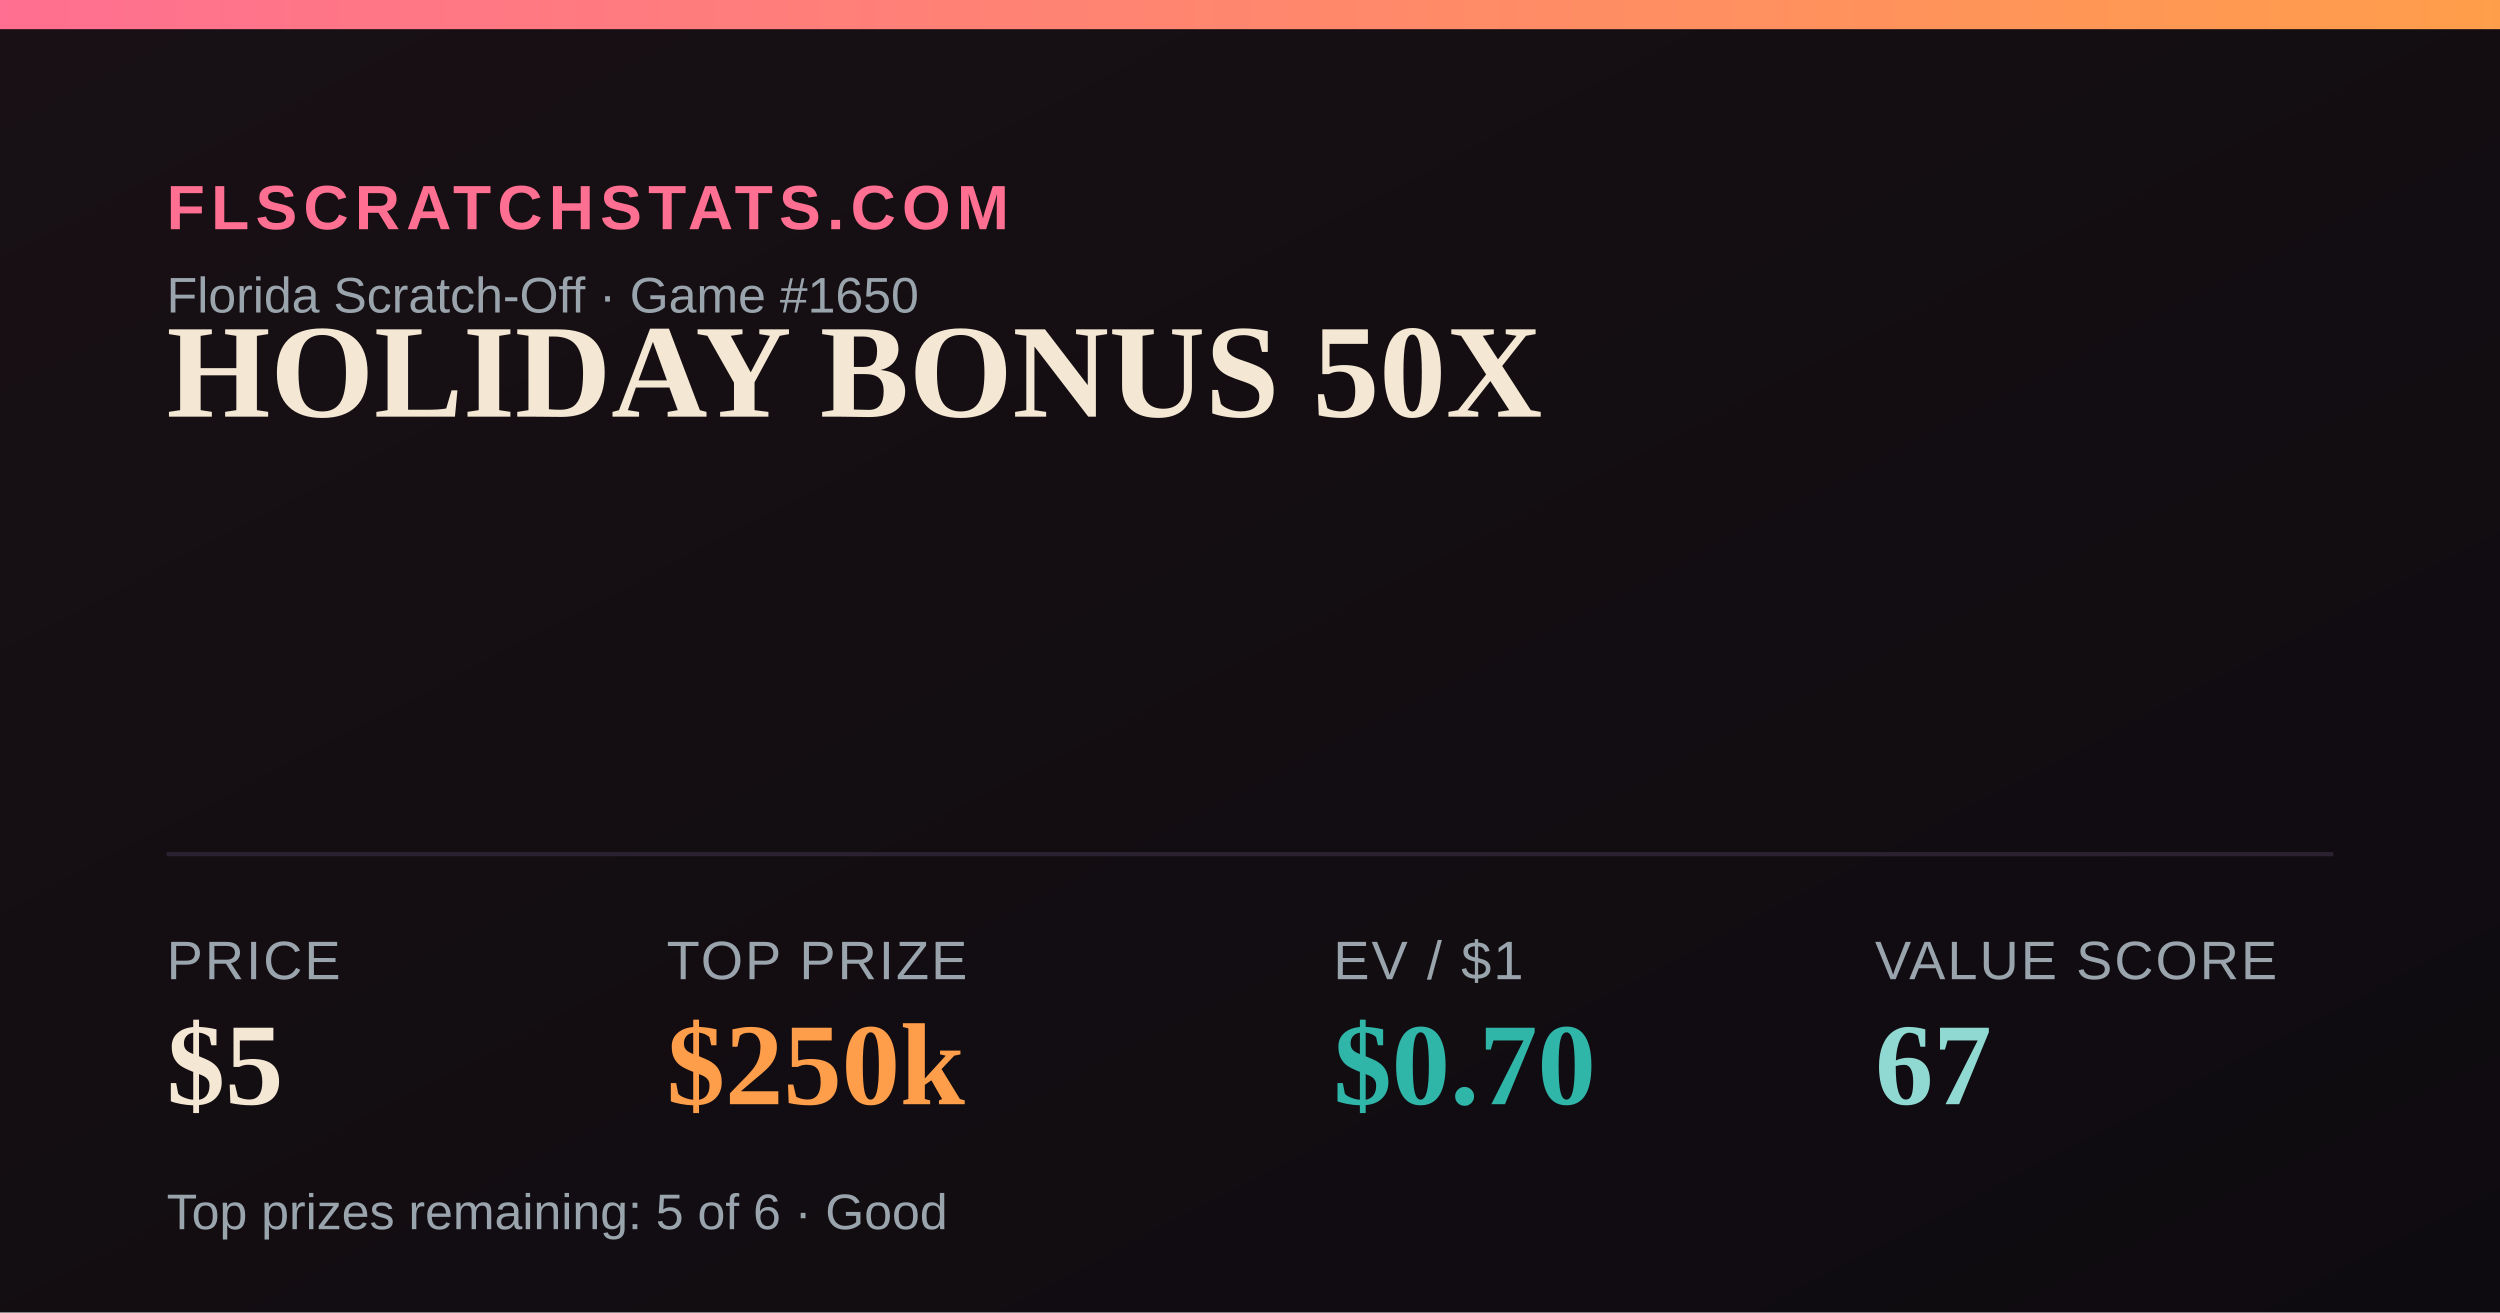
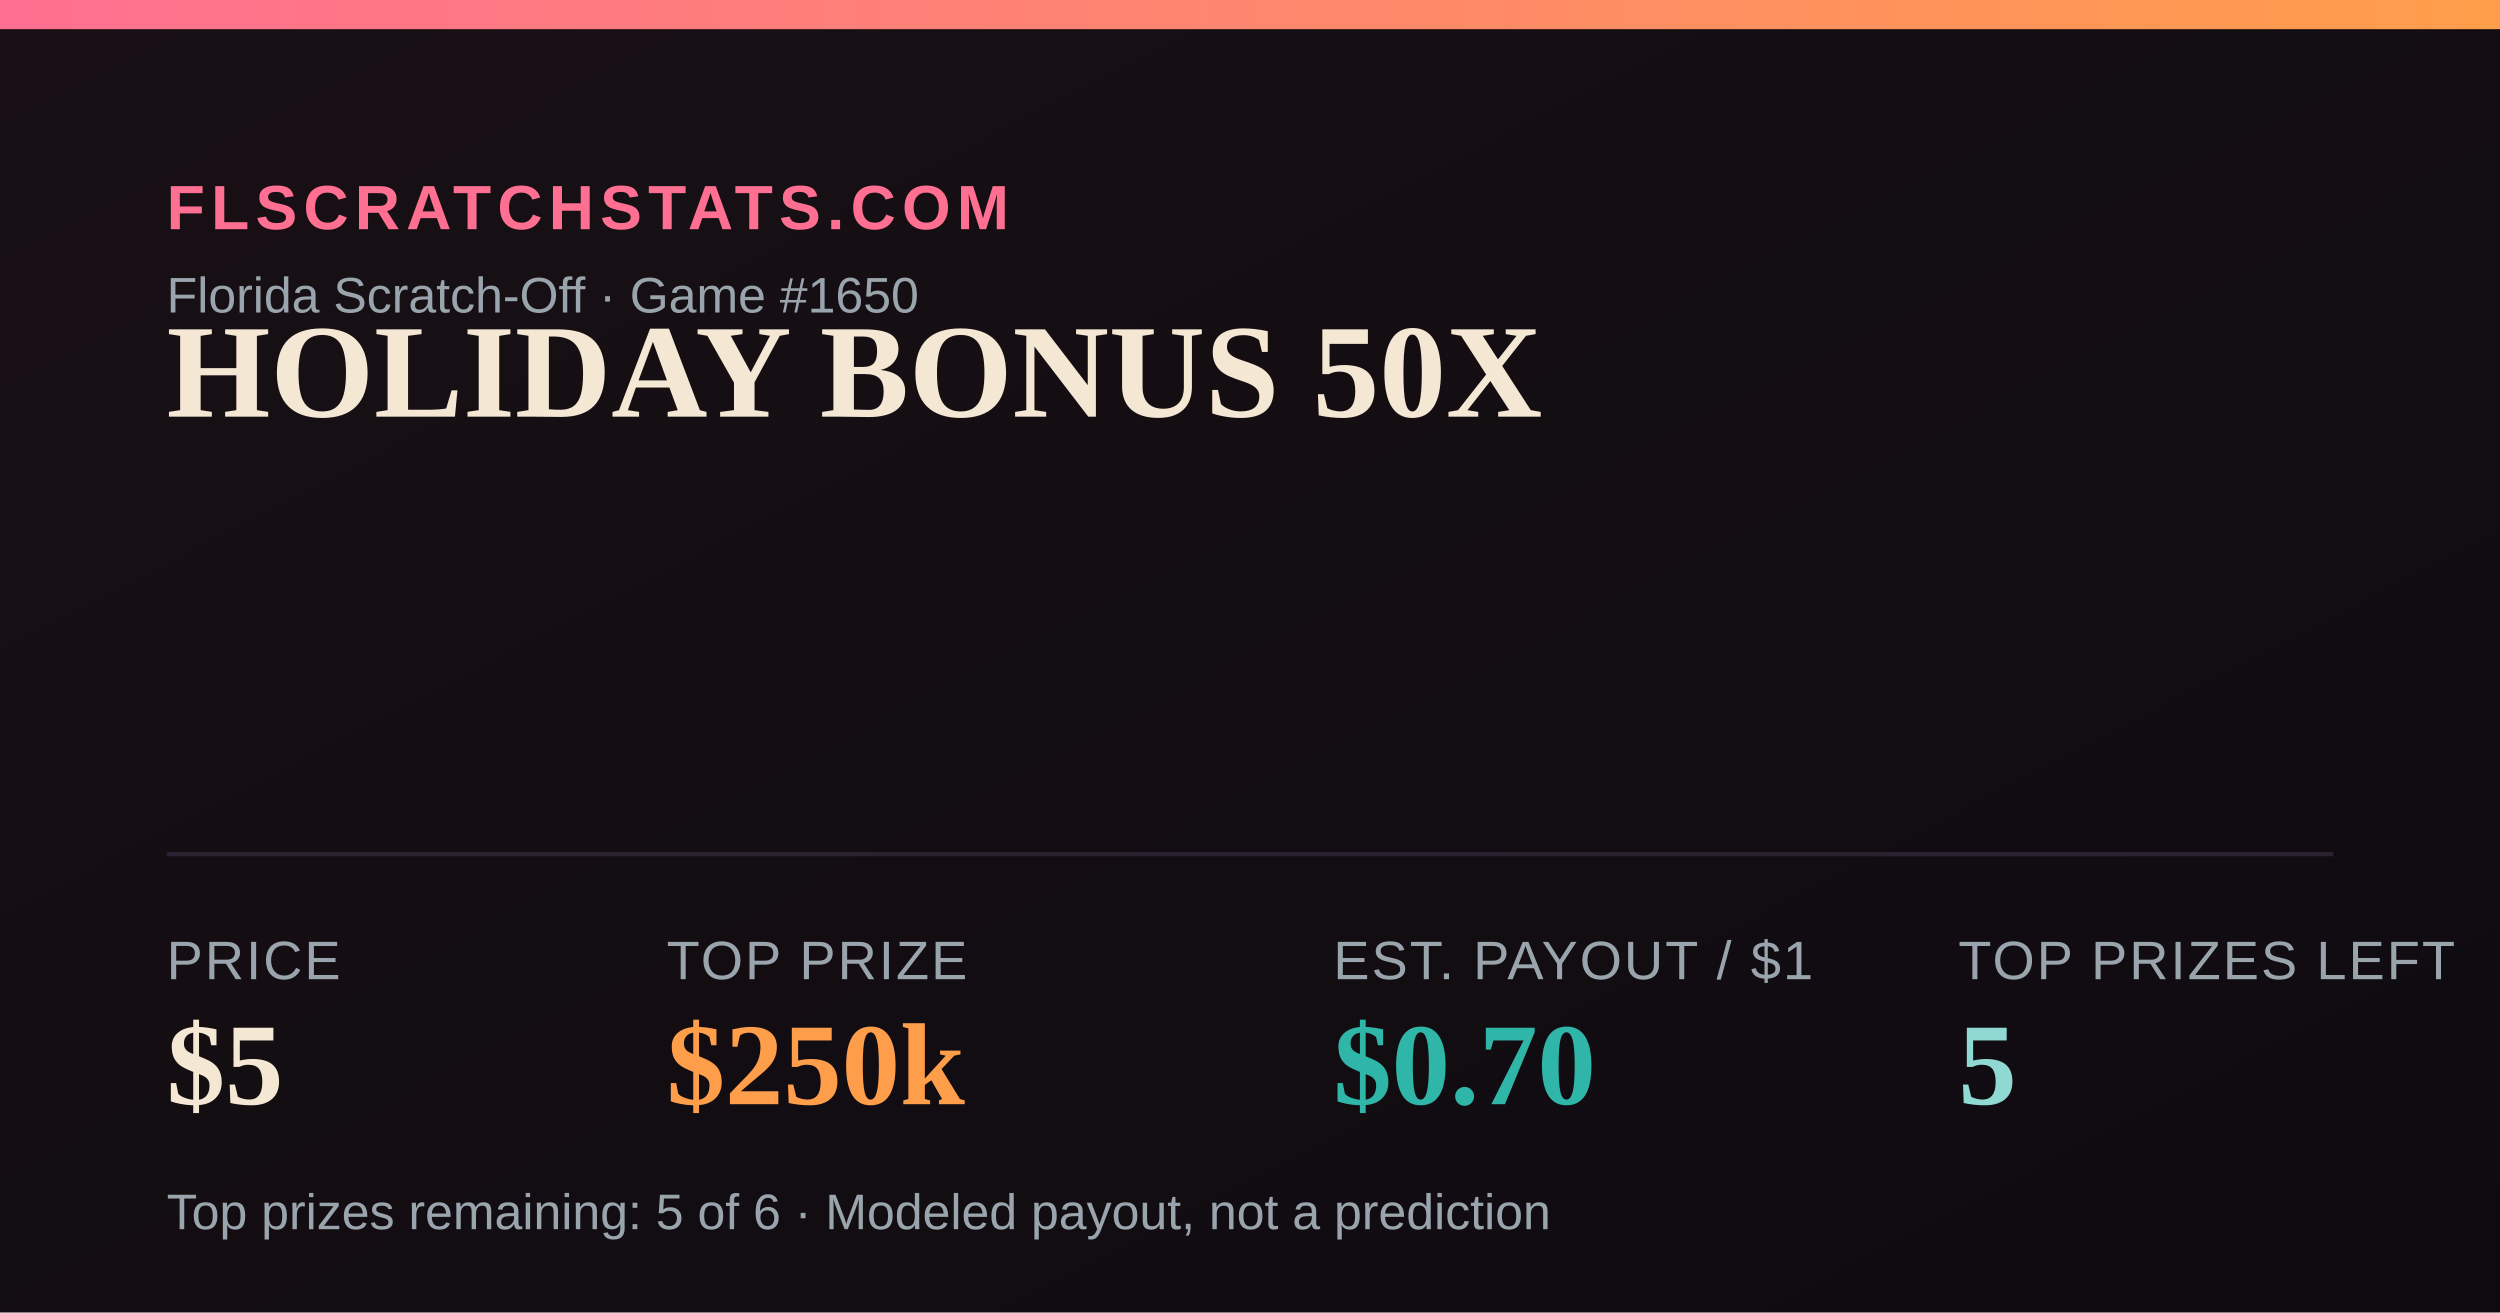
<svg xmlns="http://www.w3.org/2000/svg" width="1200" height="630" viewBox="0 0 1200 630">
  <defs>
    <linearGradient id="bg" x1="0" y1="0" x2="1" y2="1">
      <stop offset="0" stop-color="#181014" />
      <stop offset="1" stop-color="#0e0b10" />
    </linearGradient>
    <linearGradient id="accent" x1="0" y1="0" x2="1" y2="0">
      <stop offset="0" stop-color="#FF6F91" />
      <stop offset="1" stop-color="#FF9E4A" />
    </linearGradient>
  </defs>
  <rect width="1200" height="630" fill="url(#bg)" />
  <rect x="0" y="0" width="1200" height="14" fill="url(#accent)" />
  <text x="80" y="110" font-family="Arial,Helvetica,sans-serif" font-size="30" fill="#FF6F91" letter-spacing="3" font-weight="700">FLSCRATCHSTATS.COM</text>
  <text x="80" y="150" font-family="Arial,Helvetica,sans-serif" font-size="24" fill="#9aa4ad">Florida Scratch-Off · Game #1650</text>
  <text x="80" y="200" font-family="Georgia,'Times New Roman',serif" font-size="64" font-weight="700" fill="#F4E7D3">HOLIDAY BONUS 50X</text>
  <line x1="80" y1="410" x2="1120" y2="410" stroke="#2a2230" stroke-width="2" />
  <text x="80" y="470" font-family="Arial,Helvetica,sans-serif" font-size="26" fill="#9aa4ad" letter-spacing="1">PRICE</text>
  <text x="80" y="530" font-family="Georgia,'Times New Roman',serif" font-size="56" font-weight="700" fill="#F4E7D3">$5</text>
  <text x="320" y="470" font-family="Arial,Helvetica,sans-serif" font-size="26" fill="#9aa4ad" letter-spacing="1">TOP PRIZE</text>
  <text x="320" y="530" font-family="Georgia,'Times New Roman',serif" font-size="56" font-weight="700" fill="#FF9E4A">$250k</text>
-   <text x="640" y="470" font-family="Arial,Helvetica,sans-serif" font-size="26" fill="#9aa4ad" letter-spacing="1">EV / $1</text>
+   <text x="640" y="470" font-family="Arial,Helvetica,sans-serif" font-size="26" fill="#9aa4ad" letter-spacing="1">EST. PAYOUT / $1</text>
  <text x="640" y="530" font-family="Georgia,'Times New Roman',serif" font-size="56" font-weight="700" fill="#2FB6A8">$0.70</text>
-   <text x="900" y="470" font-family="Arial,Helvetica,sans-serif" font-size="26" fill="#9aa4ad" letter-spacing="1">VALUE SCORE</text>
-   <text x="900" y="530" font-family="Georgia,'Times New Roman',serif" font-size="56" font-weight="700" fill="#8FD9D2">67</text>
-   <text x="80" y="590" font-family="Arial,Helvetica,sans-serif" font-size="24" fill="#9aa4ad">Top prizes remaining: 5 of 6 · Good</text>
+   <text x="940" y="470" font-family="Arial,Helvetica,sans-serif" font-size="26" fill="#9aa4ad" letter-spacing="1">TOP PRIZES LEFT</text>
+   <text x="940" y="530" font-family="Georgia,'Times New Roman',serif" font-size="56" font-weight="700" fill="#8FD9D2">5</text>
+   <text x="80" y="590" font-family="Arial,Helvetica,sans-serif" font-size="24" fill="#9aa4ad">Top prizes remaining: 5 of 6 · Modeled payout, not a prediction</text>
</svg>
